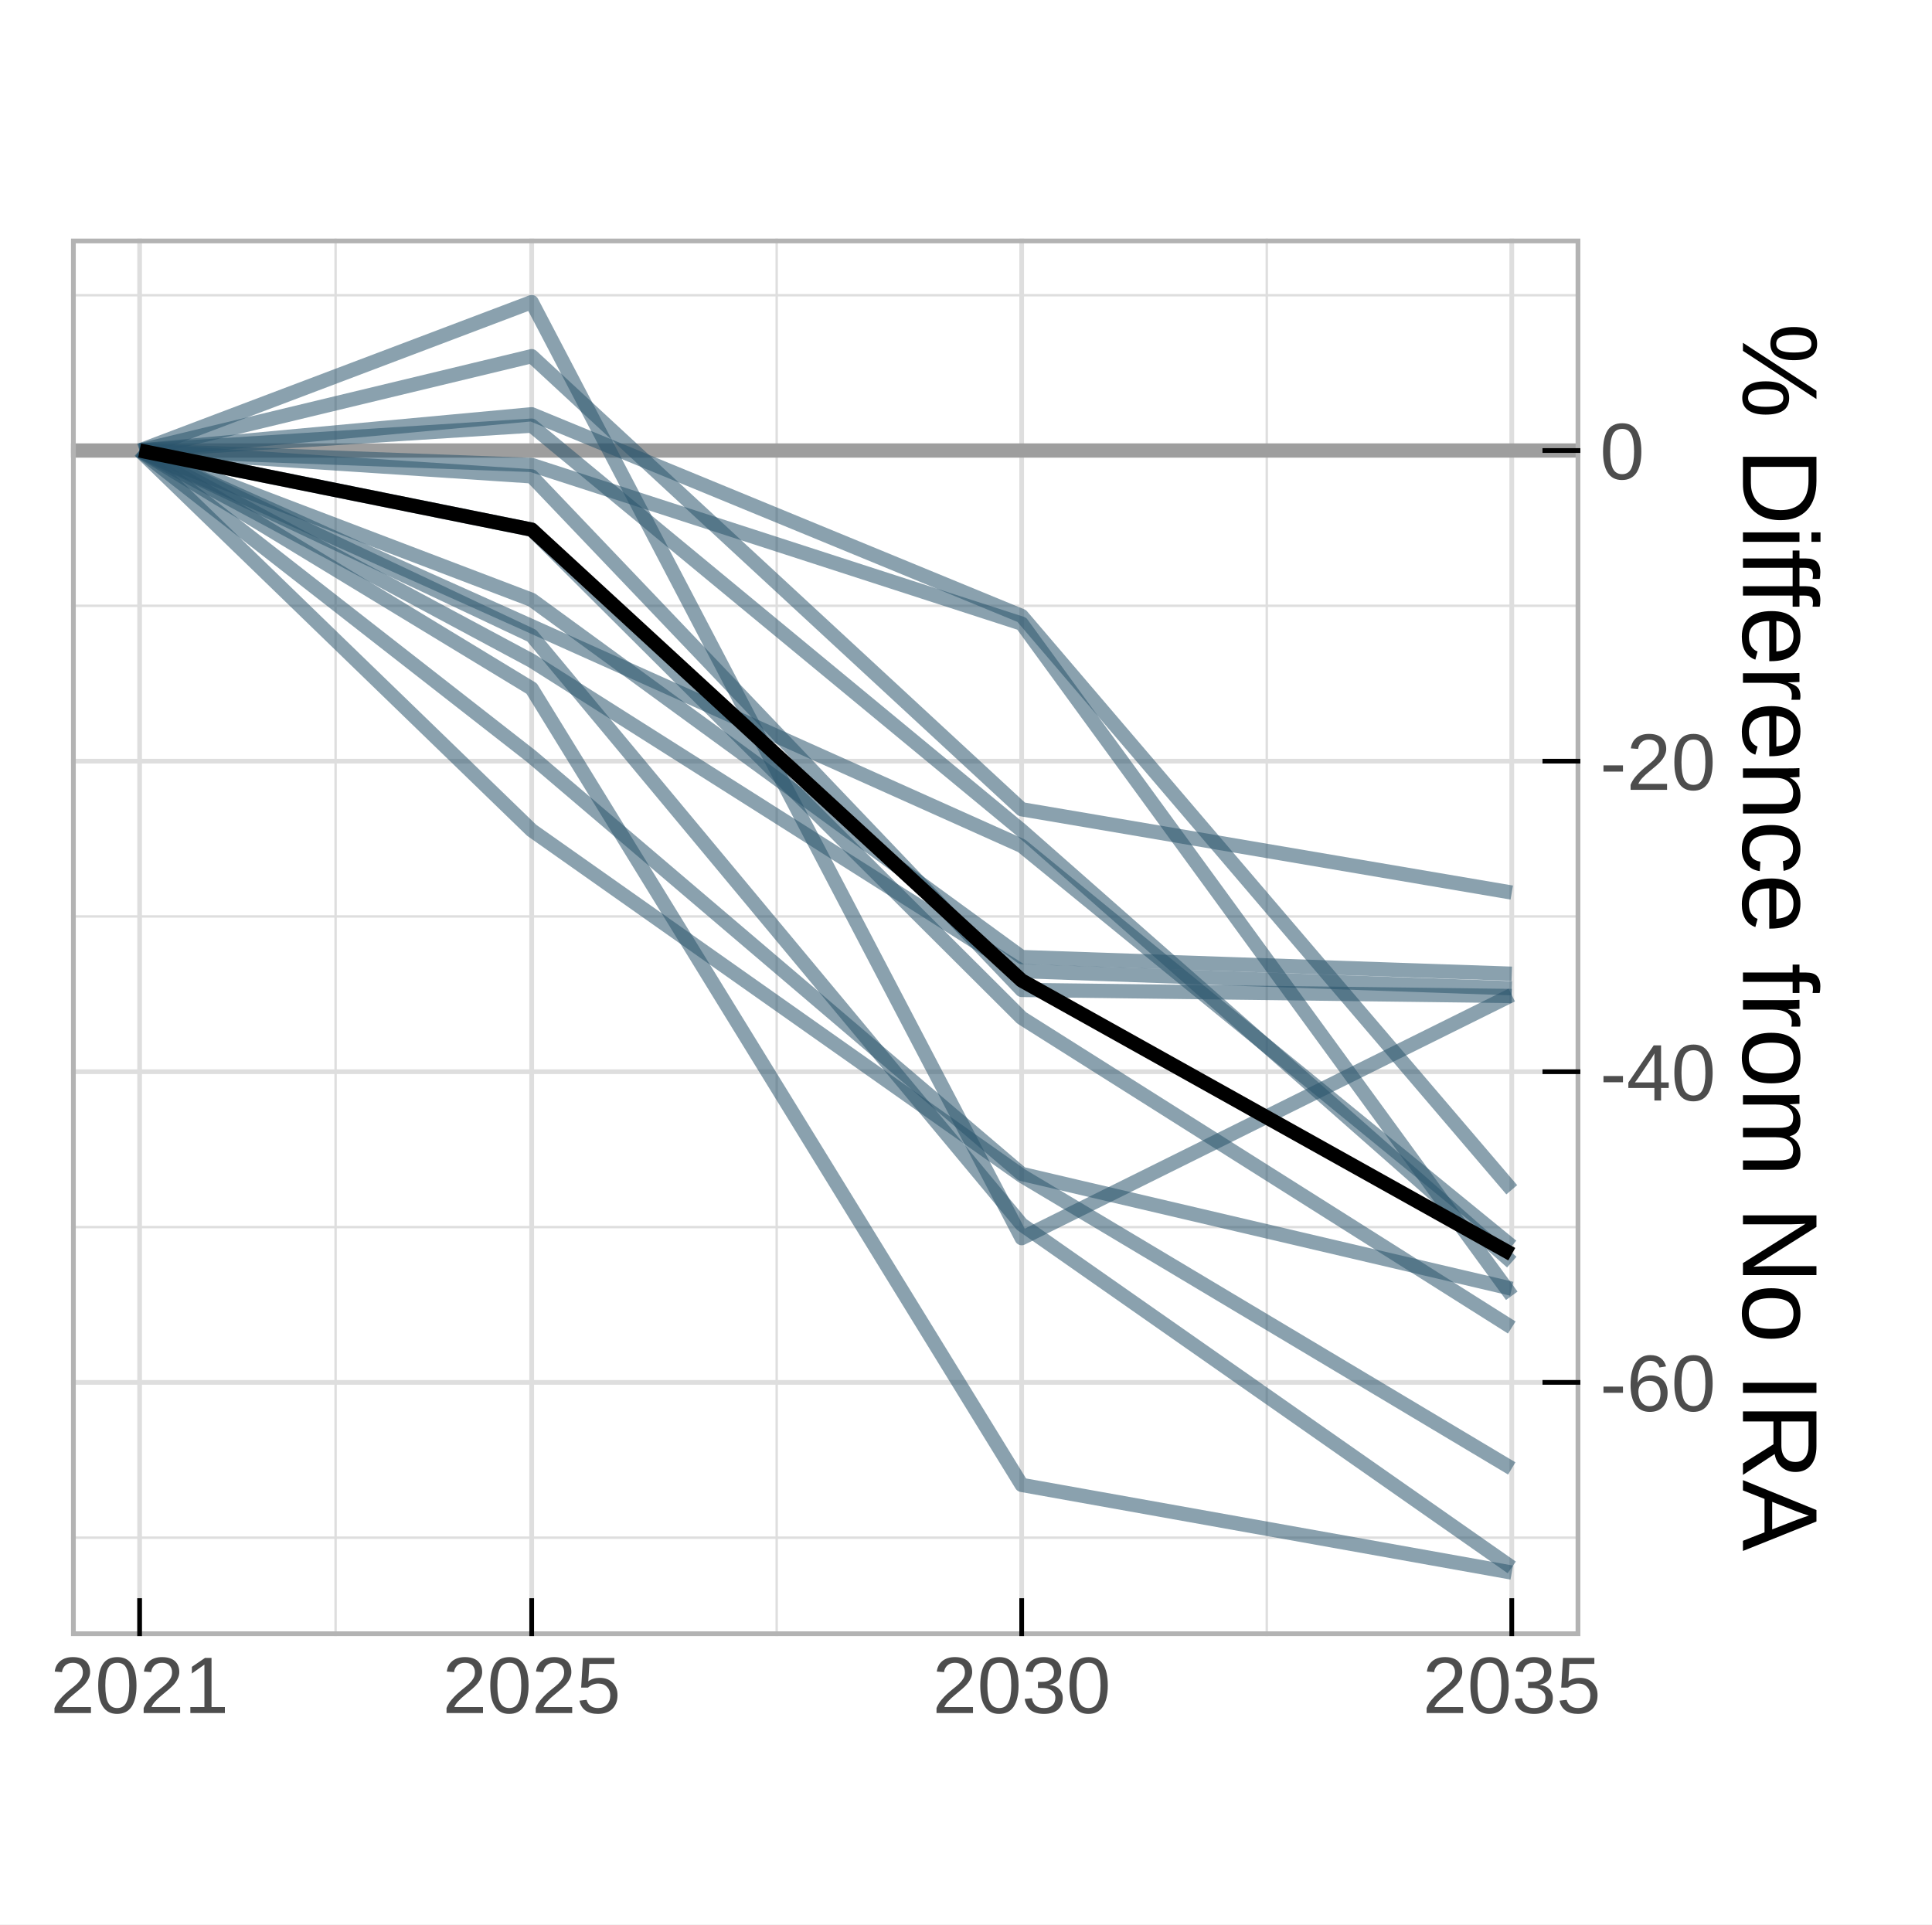
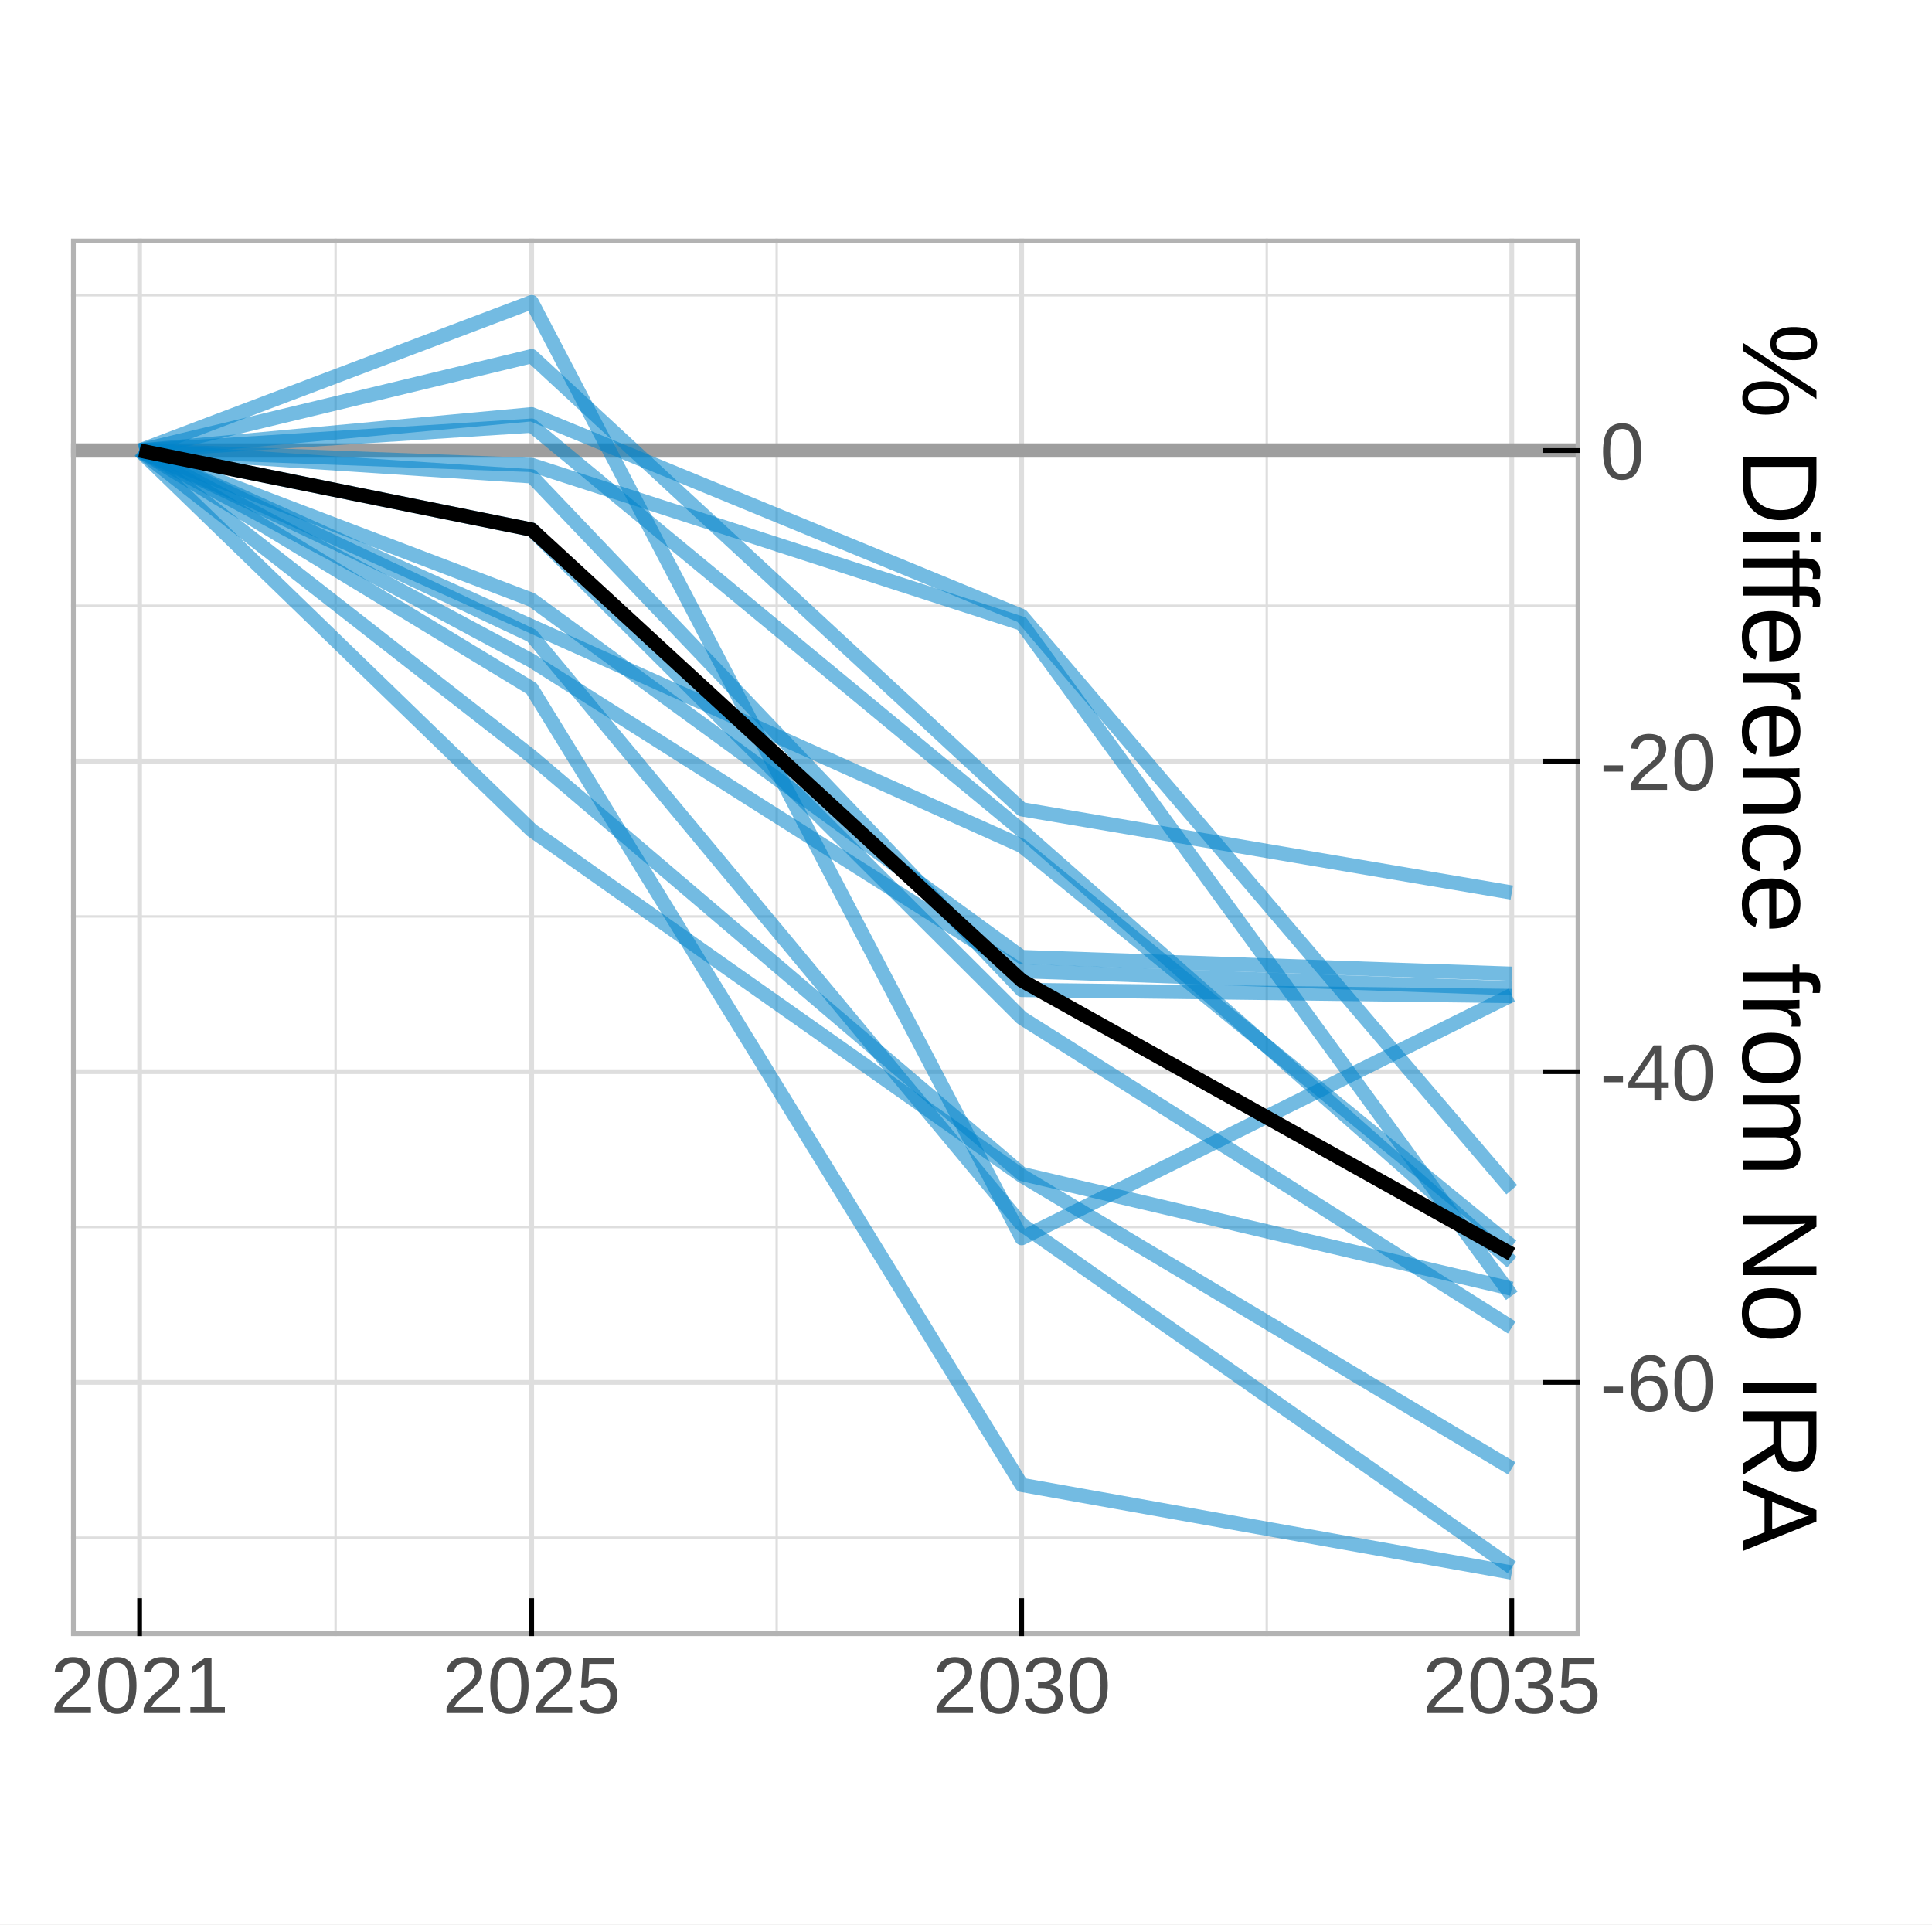
<svg xmlns="http://www.w3.org/2000/svg" class="svglite" width="216.86pt" height="216.00pt" viewBox="0 0 216.86 216.00">
  <defs>
    <style type="text/css">
    .svglite line, .svglite polyline, .svglite polygon, .svglite path, .svglite rect, .svglite circle {
      fill: none;
      stroke: #000000;
      stroke-linecap: round;
      stroke-linejoin: round;
      stroke-miterlimit: 10.00;
    }
    .svglite text {
      white-space: pre;
    }
  </style>
  </defs>
  <rect width="100%" height="100%" style="stroke: none; fill: #FFFFFF;" />
  <defs>
    <clipPath id="cpMC4wMHwyMTYuODZ8MC4wMHwyMTYuMDA=">
      <rect x="0.00" y="0.00" width="216.86" height="216.00" />
    </clipPath>
  </defs>
  <g clip-path="url(#cpMC4wMHwyMTYuODZ8MC4wMHwyMTYuMDA=)">
    <rect x="0" y="-0" width="216.86" height="216.00" style="stroke-width: 1.07; stroke: #FFFFFF; fill: #FFFFFF;" />
  </g>
  <defs>
    <clipPath id="cpNy45N3wxNzcuMzl8MjYuNzh8MTgzLjY1">
      <rect x="7.97" y="26.78" width="169.42" height="156.87" />
    </clipPath>
  </defs>
  <g clip-path="url(#cpNy45N3wxNzcuMzl8MjYuNzh8MTgzLjY1)">
    <rect x="7.97" y="26.78" width="169.42" height="156.87" style="stroke-width: 1.07; stroke: none; fill: #FFFFFF;" />
    <polyline points="7.97,172.60 177.39,172.60 " style="stroke-width: 0.27; stroke: #DEDEDE; stroke-linecap: butt;" />
    <polyline points="7.97,137.74 177.39,137.74 " style="stroke-width: 0.27; stroke: #DEDEDE; stroke-linecap: butt;" />
    <polyline points="7.97,102.87 177.39,102.87 " style="stroke-width: 0.27; stroke: #DEDEDE; stroke-linecap: butt;" />
    <polyline points="7.97,68.00 177.39,68.00 " style="stroke-width: 0.27; stroke: #DEDEDE; stroke-linecap: butt;" />
    <polyline points="7.97,33.14 177.39,33.14 " style="stroke-width: 0.27; stroke: #DEDEDE; stroke-linecap: butt;" />
    <polyline points="37.67,183.65 37.67,26.78 " style="stroke-width: 0.27; stroke: #DEDEDE; stroke-linecap: butt;" />
    <polyline points="87.18,183.65 87.18,26.78 " style="stroke-width: 0.27; stroke: #DEDEDE; stroke-linecap: butt;" />
    <polyline points="142.19,183.65 142.19,26.78 " style="stroke-width: 0.27; stroke: #DEDEDE; stroke-linecap: butt;" />
    <polyline points="7.97,155.17 177.39,155.17 " style="stroke-width: 0.53; stroke: #DEDEDE; stroke-linecap: butt;" />
    <polyline points="7.97,120.30 177.39,120.30 " style="stroke-width: 0.53; stroke: #DEDEDE; stroke-linecap: butt;" />
    <polyline points="7.97,85.44 177.39,85.44 " style="stroke-width: 0.53; stroke: #DEDEDE; stroke-linecap: butt;" />
    <polyline points="7.97,50.57 177.39,50.57 " style="stroke-width: 0.53; stroke: #DEDEDE; stroke-linecap: butt;" />
    <polyline points="15.67,183.65 15.67,26.78 " style="stroke-width: 0.53; stroke: #DEDEDE; stroke-linecap: butt;" />
    <polyline points="59.68,183.65 59.68,26.78 " style="stroke-width: 0.53; stroke: #DEDEDE; stroke-linecap: butt;" />
    <polyline points="114.68,183.65 114.68,26.78 " style="stroke-width: 0.53; stroke: #DEDEDE; stroke-linecap: butt;" />
    <polyline points="169.69,183.65 169.69,26.78 " style="stroke-width: 0.53; stroke: #DEDEDE; stroke-linecap: butt;" />
    <line x1="7.97" y1="50.57" x2="177.39" y2="50.57" style="stroke-width: 1.60; stroke: #9E9E9E; stroke-linecap: butt;" />
-     <polyline points="15.67,50.57 59.68,84.93 114.68,131.77 169.69,144.66 " style="stroke-width: 1.60; stroke: #2A546C; stroke-opacity: 0.55; stroke-linecap: butt;" />
-     <polyline points="15.67,50.57 59.68,71.35 114.68,137.45 169.69,175.94 " style="stroke-width: 1.60; stroke: #2A546C; stroke-opacity: 0.55; stroke-linecap: butt;" />
-     <polyline points="15.67,50.57 59.68,93.20 114.68,131.97 169.69,164.83 " style="stroke-width: 1.60; stroke: #2A546C; stroke-opacity: 0.55; stroke-linecap: butt;" />
-     <polyline points="15.67,50.57 59.68,67.33 114.68,107.43 169.69,109.30 " style="stroke-width: 1.60; stroke: #2A546C; stroke-opacity: 0.55; stroke-linecap: butt;" />
-     <polyline points="15.67,50.57 59.68,74.17 114.68,109.01 169.69,110.93 " style="stroke-width: 1.60; stroke: #2A546C; stroke-opacity: 0.55; stroke-linecap: butt;" />
-     <polyline points="15.67,50.57 59.68,39.98 114.68,90.84 169.69,100.19 " style="stroke-width: 1.60; stroke: #2A546C; stroke-opacity: 0.55; stroke-linecap: butt;" />
-     <polyline points="15.67,50.57 114.68,94.95 169.69,139.88 " style="stroke-width: 1.60; stroke: #2A546C; stroke-opacity: 0.55; stroke-linecap: butt;" />
-     <polyline points="15.67,50.57 59.68,46.50 114.68,69.14 169.69,133.55 " style="stroke-width: 1.60; stroke: #2A546C; stroke-opacity: 0.55; stroke-linecap: butt;" />
-     <polyline points="15.67,50.57 59.68,33.91 114.68,138.98 169.69,111.69 " style="stroke-width: 1.60; stroke: #2A546C; stroke-opacity: 0.55; stroke-linecap: butt;" />
-     <polyline points="15.67,50.57 59.68,59.45 114.68,114.26 169.69,149.01 " style="stroke-width: 1.60; stroke: #2A546C; stroke-opacity: 0.55; stroke-linecap: butt;" />
-     <polyline points="15.67,50.57 59.68,52.19 114.68,70.00 169.69,145.45 " style="stroke-width: 1.60; stroke: #2A546C; stroke-opacity: 0.55; stroke-linecap: butt;" />
-     <polyline points="15.67,50.57 59.68,47.78 114.68,93.22 169.69,141.67 " style="stroke-width: 1.60; stroke: #2A546C; stroke-opacity: 0.55; stroke-linecap: butt;" />
-     <polyline points="15.67,50.57 59.68,77.29 114.68,166.68 169.69,176.52 " style="stroke-width: 1.60; stroke: #2A546C; stroke-opacity: 0.55; stroke-linecap: butt;" />
-     <polyline points="15.67,50.57 59.68,53.47 114.68,111.12 169.69,111.80 " style="stroke-width: 1.60; stroke: #2A546C; stroke-opacity: 0.55; stroke-linecap: butt;" />
+     <polyline points="15.67,50.57 59.68,84.93 114.68,131.77 169.69,144.66 " style="stroke-width: 1.60; stroke: #0083CA; stroke-opacity: 0.55; stroke-linecap: butt;" />
+     <polyline points="15.67,50.57 59.68,71.35 114.68,137.45 169.69,175.94 " style="stroke-width: 1.60; stroke: #0083CA; stroke-opacity: 0.55; stroke-linecap: butt;" />
+     <polyline points="15.67,50.57 59.68,93.20 114.68,131.97 169.69,164.83 " style="stroke-width: 1.60; stroke: #0083CA; stroke-opacity: 0.55; stroke-linecap: butt;" />
+     <polyline points="15.67,50.57 59.68,67.33 114.68,107.43 169.69,109.30 " style="stroke-width: 1.60; stroke: #0083CA; stroke-opacity: 0.55; stroke-linecap: butt;" />
+     <polyline points="15.67,50.57 59.68,74.17 114.68,109.01 169.69,110.93 " style="stroke-width: 1.60; stroke: #0083CA; stroke-opacity: 0.55; stroke-linecap: butt;" />
+     <polyline points="15.67,50.57 59.68,39.98 114.68,90.84 169.69,100.19 " style="stroke-width: 1.60; stroke: #0083CA; stroke-opacity: 0.55; stroke-linecap: butt;" />
+     <polyline points="15.67,50.57 114.68,94.95 169.69,139.88 " style="stroke-width: 1.60; stroke: #0083CA; stroke-opacity: 0.55; stroke-linecap: butt;" />
+     <polyline points="15.67,50.57 59.68,46.50 114.68,69.14 169.69,133.55 " style="stroke-width: 1.60; stroke: #0083CA; stroke-opacity: 0.55; stroke-linecap: butt;" />
+     <polyline points="15.67,50.57 59.68,33.91 114.68,138.98 169.69,111.69 " style="stroke-width: 1.60; stroke: #0083CA; stroke-opacity: 0.55; stroke-linecap: butt;" />
+     <polyline points="15.67,50.57 59.68,59.45 114.68,114.26 169.69,149.01 " style="stroke-width: 1.60; stroke: #0083CA; stroke-opacity: 0.55; stroke-linecap: butt;" />
+     <polyline points="15.67,50.57 59.68,52.19 114.68,70.00 169.69,145.45 " style="stroke-width: 1.60; stroke: #0083CA; stroke-opacity: 0.55; stroke-linecap: butt;" />
+     <polyline points="15.67,50.57 59.68,47.78 114.68,93.22 169.69,141.67 " style="stroke-width: 1.60; stroke: #0083CA; stroke-opacity: 0.55; stroke-linecap: butt;" />
+     <polyline points="15.67,50.57 59.68,77.29 114.68,166.68 169.69,176.52 " style="stroke-width: 1.60; stroke: #0083CA; stroke-opacity: 0.55; stroke-linecap: butt;" />
+     <polyline points="15.67,50.57 59.68,53.47 114.68,111.12 169.69,111.80 " style="stroke-width: 1.60; stroke: #0083CA; stroke-opacity: 0.55; stroke-linecap: butt;" />
    <polyline points="15.67,50.57 59.68,59.45 114.68,110.06 169.69,140.78 " style="stroke-width: 1.60; stroke-linecap: butt;" />
    <rect x="7.97" y="26.78" width="169.42" height="156.87" style="stroke-width: 1.07; stroke: #B3B3B3;" />
  </g>
  <g clip-path="url(#cpMC4wMHwyMTYuODZ8MC4wMHwyMTYuMDA=)">
    <polyline points="177.39,155.17 173.14,155.17 " style="stroke-width: 0.53; stroke-linecap: butt;" />
    <polyline points="177.39,120.30 173.14,120.30 " style="stroke-width: 0.53; stroke-linecap: butt;" />
    <polyline points="177.39,85.44 173.14,85.44 " style="stroke-width: 0.53; stroke-linecap: butt;" />
    <polyline points="177.39,50.57 173.14,50.57 " style="stroke-width: 0.53; stroke-linecap: butt;" />
    <text x="179.58" y="158.39" style="font-size: 9.00px;fill: #4D4D4D; font-family: &quot;Arial&quot;;" textLength="13.00px" lengthAdjust="spacingAndGlyphs">-60</text>
    <text x="179.58" y="123.53" style="font-size: 9.00px;fill: #4D4D4D; font-family: &quot;Arial&quot;;" textLength="13.00px" lengthAdjust="spacingAndGlyphs">-40</text>
    <text x="179.58" y="88.66" style="font-size: 9.00px;fill: #4D4D4D; font-family: &quot;Arial&quot;;" textLength="13.00px" lengthAdjust="spacingAndGlyphs">-20</text>
    <text x="179.58" y="53.79" style="font-size: 9.00px;fill: #4D4D4D; font-family: &quot;Arial&quot;;" textLength="5.00px" lengthAdjust="spacingAndGlyphs">0</text>
    <polyline points="15.67,179.40 15.67,183.65 " style="stroke-width: 0.53; stroke-linecap: butt;" />
    <polyline points="59.68,179.40 59.68,183.65 " style="stroke-width: 0.53; stroke-linecap: butt;" />
    <polyline points="114.68,179.40 114.68,183.65 " style="stroke-width: 0.53; stroke-linecap: butt;" />
    <polyline points="169.69,179.40 169.69,183.65 " style="stroke-width: 0.53; stroke-linecap: butt;" />
    <text x="15.67" y="192.29" text-anchor="middle" style="font-size: 9.00px;fill: #4D4D4D; font-family: &quot;Arial&quot;;" textLength="20.02px" lengthAdjust="spacingAndGlyphs">2021</text>
    <text x="59.68" y="192.29" text-anchor="middle" style="font-size: 9.00px;fill: #4D4D4D; font-family: &quot;Arial&quot;;" textLength="20.02px" lengthAdjust="spacingAndGlyphs">2025</text>
    <text x="114.68" y="192.29" text-anchor="middle" style="font-size: 9.00px;fill: #4D4D4D; font-family: &quot;Arial&quot;;" textLength="20.02px" lengthAdjust="spacingAndGlyphs">2030</text>
    <text x="169.69" y="192.29" text-anchor="middle" style="font-size: 9.00px;fill: #4D4D4D; font-family: &quot;Arial&quot;;" textLength="20.02px" lengthAdjust="spacingAndGlyphs">2035</text>
    <text transform="translate(195.64,36.29) rotate(90)" style="font-size: 12.00px; font-family: &quot;Arial&quot;;" textLength="137.84px" lengthAdjust="spacingAndGlyphs">% Difference from No IRA</text>
  </g>
</svg>
